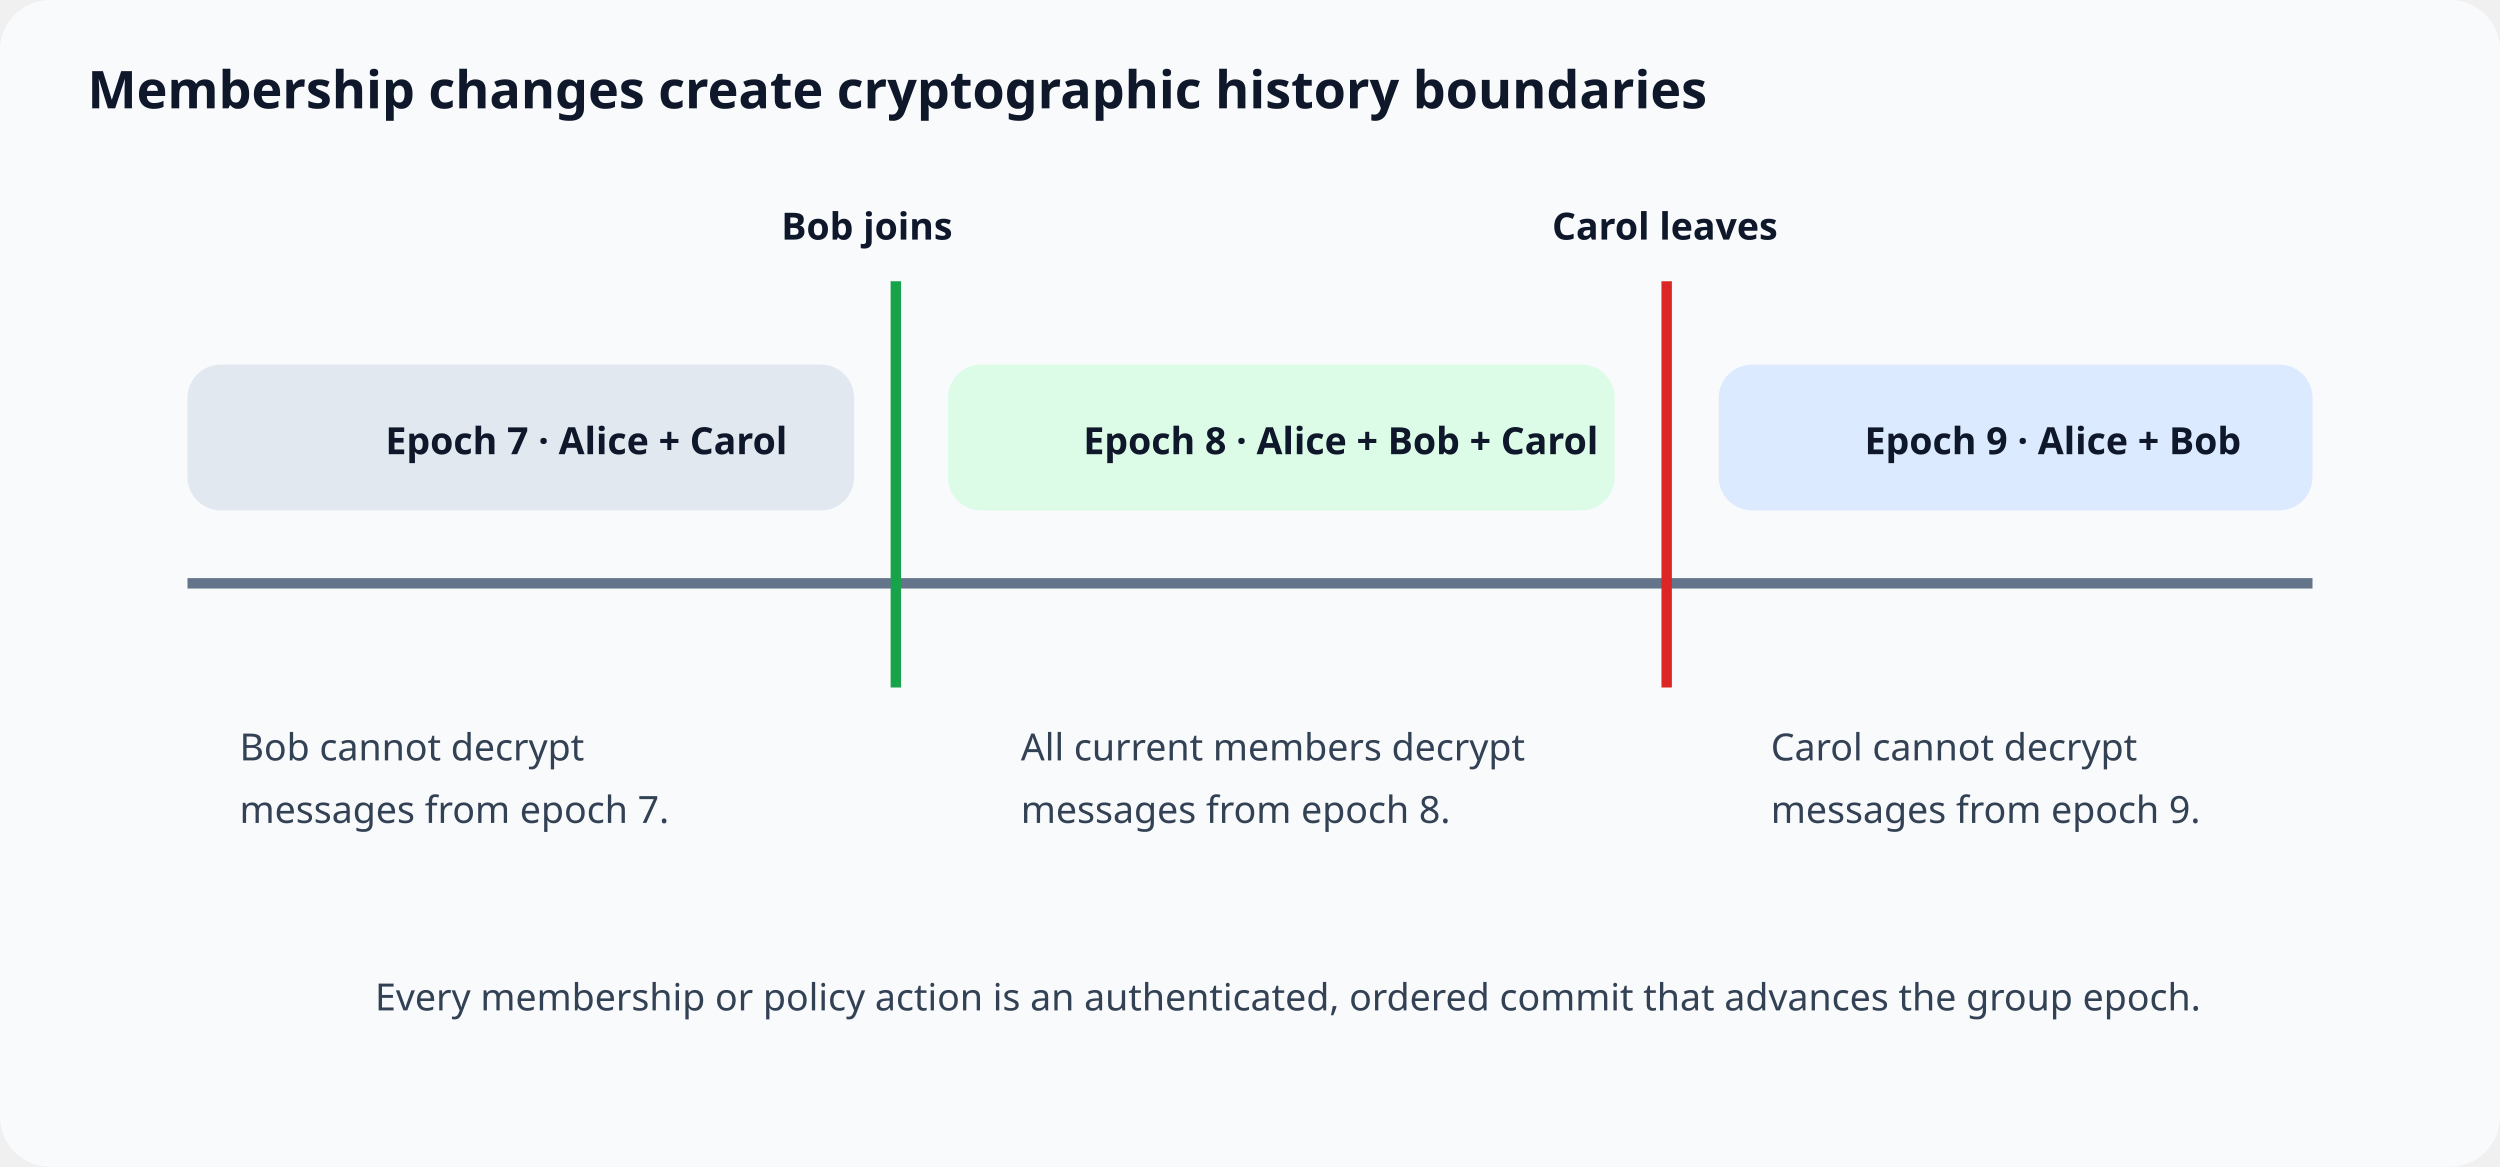
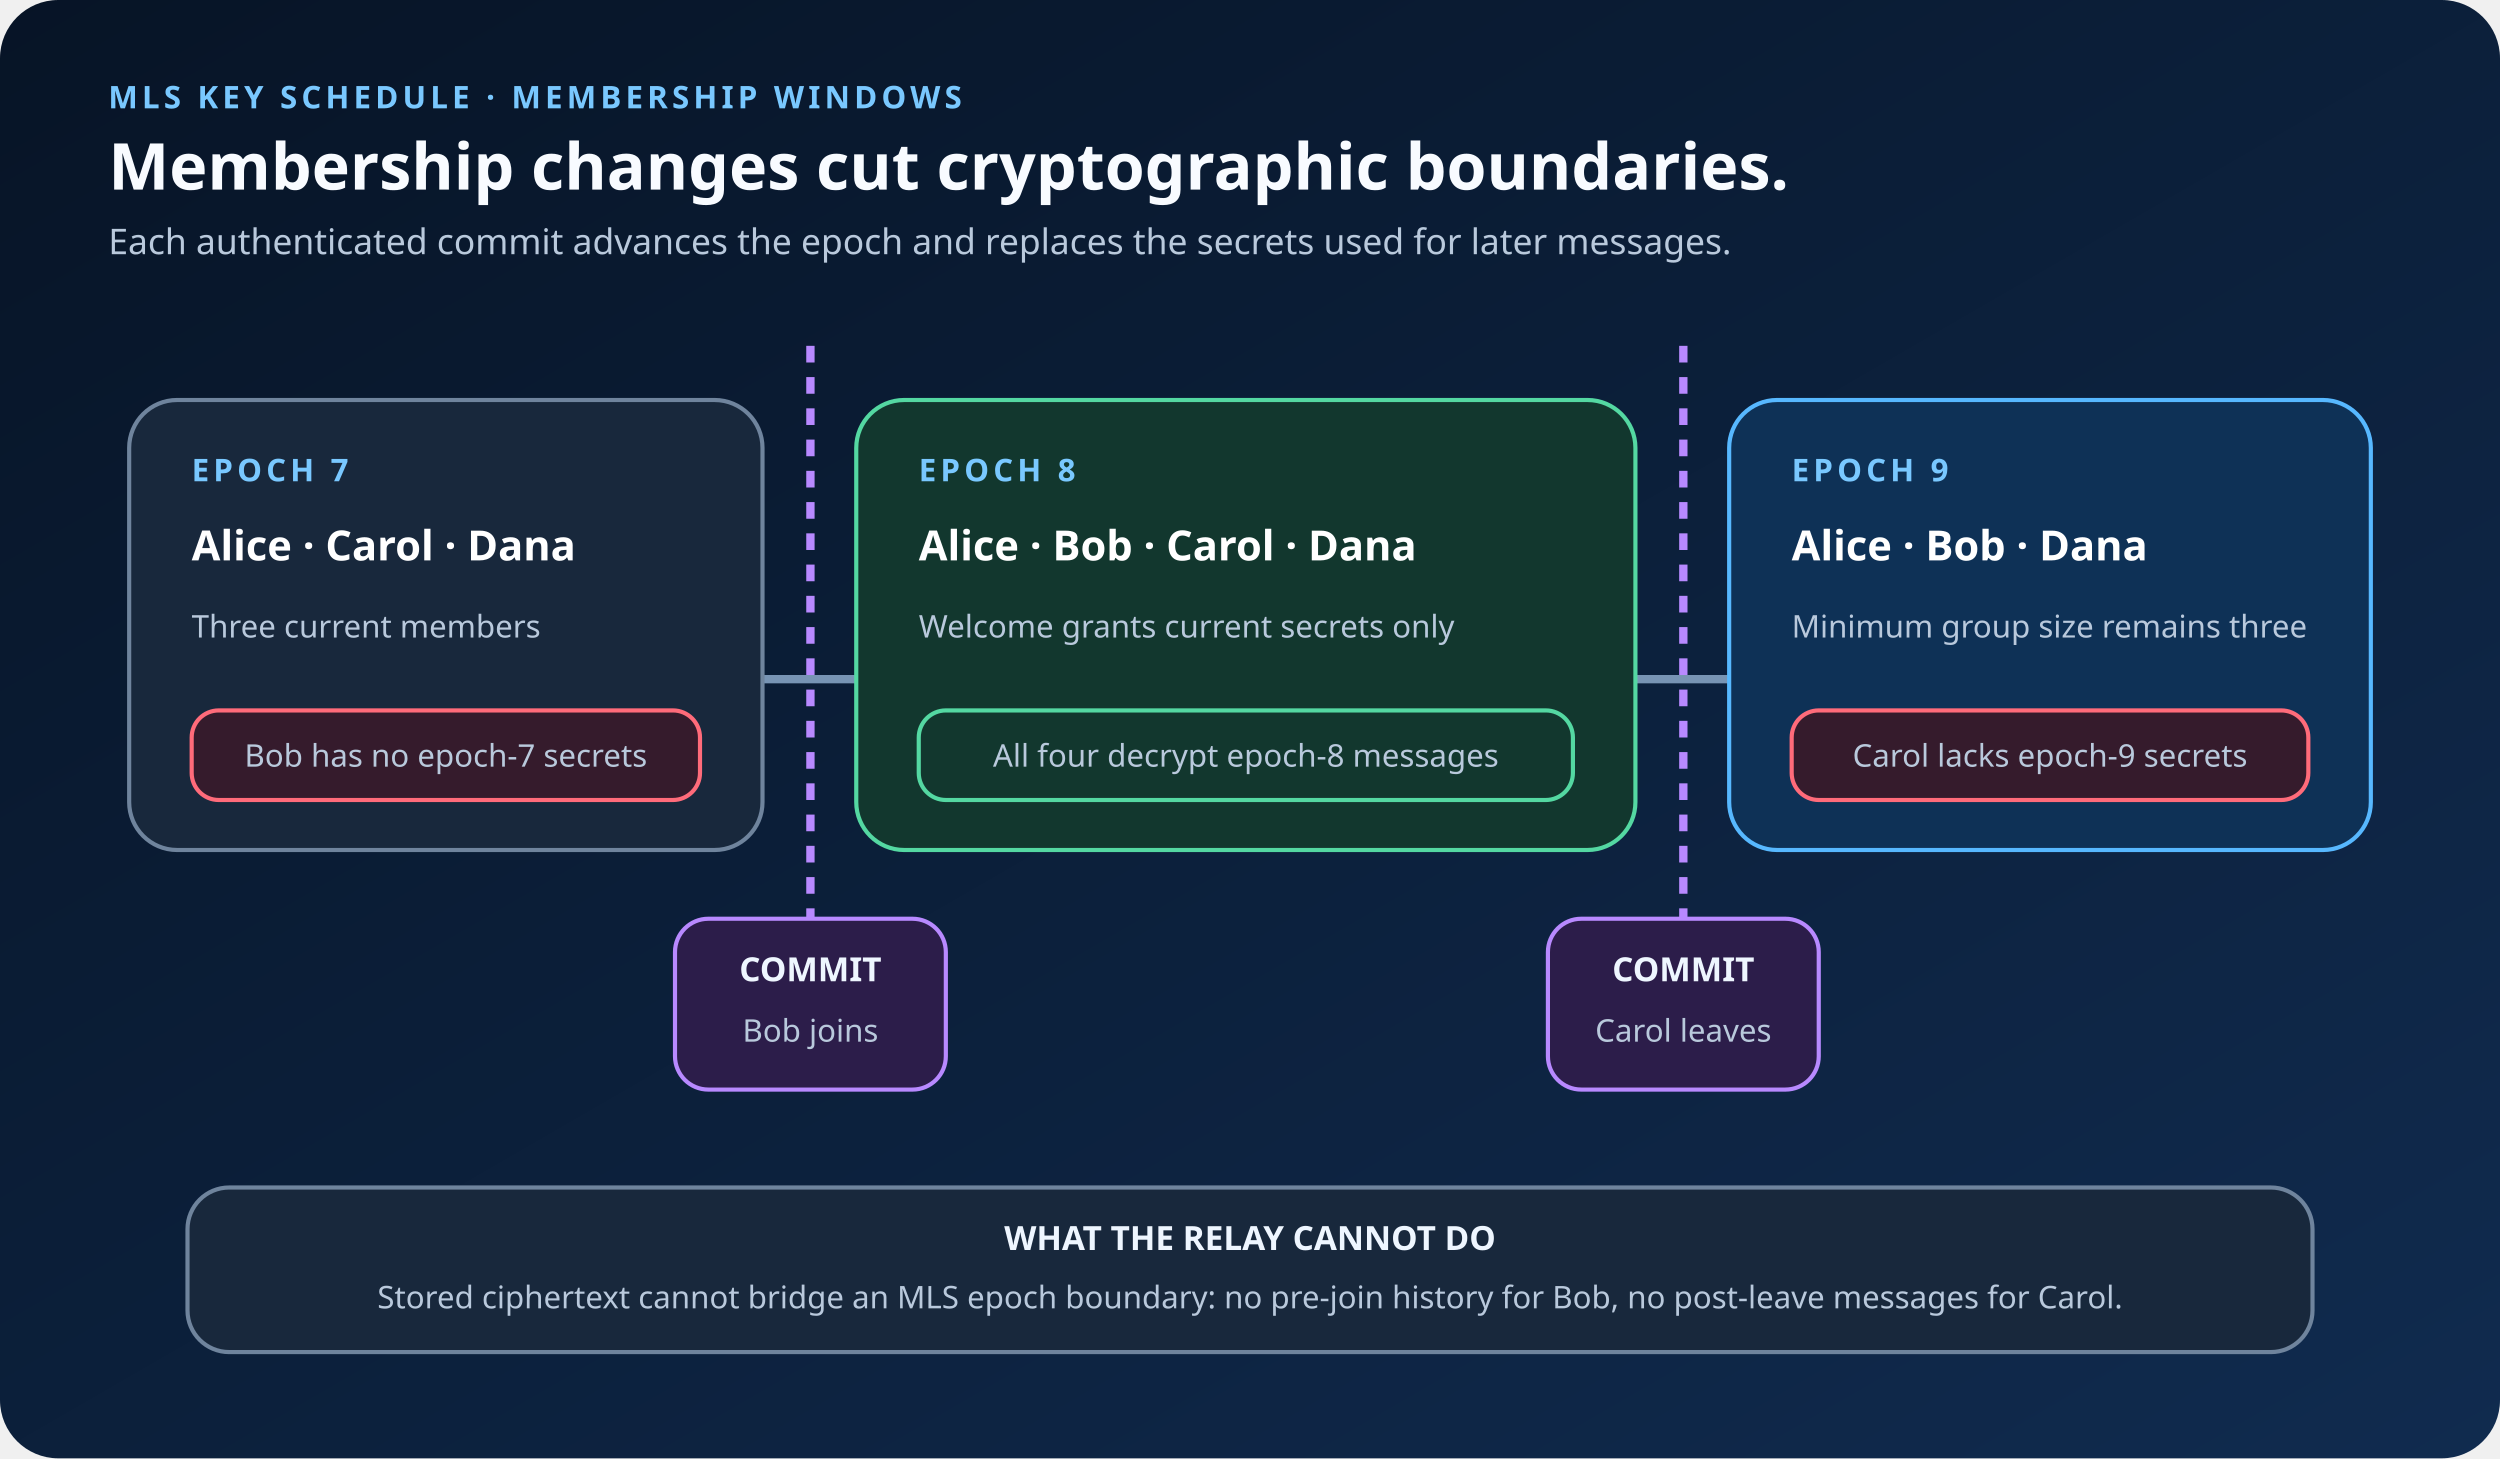
- <svg xmlns="http://www.w3.org/2000/svg" width="1200" height="560" viewBox="0 0 1200 560" role="img" aria-labelledby="title desc">
+ <svg xmlns="http://www.w3.org/2000/svg" width="1200" height="700" viewBox="0 0 1200 700" role="img" aria-labelledby="title desc">
  <defs>
-     <style>.bg{fill:#f8fafc}.line{stroke:#64748b;stroke-width:5}.join{stroke:#16a34a;stroke-width:5}.leave{stroke:#dc2626;stroke-width:5}.title{font:700 25px system-ui;fill:#0f172a}.text{font:18px system-ui;fill:#334155}.label{font:700 18px system-ui;fill:#0f172a}.old{fill:#e2e8f0}.new{fill:#dcfce7}.later{fill:#dbeafe}</style>
+     <linearGradient id="bg" x2="1" y2="1">
+       <stop stop-color="#071426" />
+       <stop offset="1" stop-color="#102b4f" />
+     </linearGradient>
+     <marker id="arrow" markerWidth="12" markerHeight="12" refX="10" refY="6" orient="auto">
+       <path d="M0 0 12 6 0 12z" fill="#7894b4" />
+     </marker>
+     <style>.eyebrow{font-family:system-ui,sans-serif;font-size:15px;font-weight:700;letter-spacing:2px;fill:#79c8ff}.heading{font-family:system-ui,sans-serif;font-size:31px;font-weight:750;fill:#f8fbff}.sub{font-family:system-ui,sans-serif;font-size:17px;fill:#b9c9dc}.epoch{font-family:system-ui,sans-serif;font-size:20px;font-weight:750;fill:#fff}.label{font-family:system-ui,sans-serif;font-size:16px;font-weight:650;fill:#eef6ff}.small{font-family:system-ui,sans-serif;font-size:15px;fill:#b9c9dc}.old{fill:#18283c;stroke:#6f849d;stroke-width:2}.join{fill:#12372e;stroke:#54d8a2;stroke-width:2}.later{fill:#0e3156;stroke:#57b8ff;stroke-width:2}.commit{fill:#2c1d4a;stroke:#b889ff;stroke-width:2}.denied{fill:#351b2c;stroke:#ff6b7a;stroke-width:2}.timeline{stroke:#7894b4;stroke-width:4;fill:none;marker-end:url(#arrow)}.boundary{stroke:#b889ff;stroke-width:4;stroke-dasharray:8 7}</style>
  </defs>
-   <rect class="bg" width="1200" height="560" rx="24" />
-   <text class="title" x="42" y="52">Membership changes create cryptographic history boundaries</text>
-   <line class="line" x1="90" y1="280" x2="1110" y2="280" />
-   <rect class="old" x="90" y="175" width="320" height="70" rx="16" />
-   <text class="label" x="185" y="218">Epoch 7 · Alice + Carol</text>
-   <line class="join" x1="430" y1="135" x2="430" y2="330" />
-   <text class="label" x="375" y="115">Bob joins</text>
-   <rect class="new" x="455" y="175" width="320" height="70" rx="16" />
-   <text class="label" x="520" y="218">Epoch 8 · Alice + Bob + Carol</text>
-   <line class="leave" x1="800" y1="135" x2="800" y2="330" />
-   <text class="label" x="745" y="115">Carol leaves</text>
-   <rect class="later" x="825" y="175" width="285" height="70" rx="16" />
-   <text class="label" x="895" y="218">Epoch 9 · Alice + Bob</text>
-   <text class="text" x="115" y="365">Bob cannot decrypt</text>
-   <text class="text" x="115" y="395">messages from epoch 7.</text>
-   <text class="text" x="490" y="365">All current members decrypt</text>
-   <text class="text" x="490" y="395">messages from epoch 8.</text>
-   <text class="text" x="850" y="365">Carol cannot decrypt</text>
-   <text class="text" x="850" y="395">messages from epoch 9.</text>
-   <text class="text" x="180" y="485">Every membership or policy action is an authenticated, ordered commit that advances the group epoch.</text>
+   <rect width="1200" height="700" rx="28" fill="url(#bg)" />
+   <text class="eyebrow" x="52" y="52">MLS KEY SCHEDULE · MEMBERSHIP WINDOWS</text>
+   <text class="heading" x="52" y="91">Membership changes cut cryptographic boundaries.</text>
+   <text class="sub" x="52" y="122">Each authenticated commit advances the epoch and replaces the secrets used for later messages.</text>
+   <path class="timeline" d="M83 326 H1122" />
+   <rect class="old" x="62" y="192" width="304" height="216" rx="23" />
+   <text class="eyebrow" x="92" y="231">EPOCH 7</text>
+   <text class="epoch" x="92" y="269">Alice · Carol · Dana</text>
+   <text class="small" x="92" y="306">Three current members</text>
+   <rect class="denied" x="92" y="341" width="244" height="43" rx="13" />
+   <text class="small" x="214" y="368" text-anchor="middle">Bob has no epoch-7 secrets</text>
+   <line class="boundary" x1="389" y1="166" x2="389" y2="457" />
+   <rect class="commit" x="324" y="441" width="130" height="82" rx="16" />
+   <text class="label" x="389" y="471" text-anchor="middle">COMMIT</text>
+   <text class="small" x="389" y="500" text-anchor="middle">Bob joins</text>
+   <rect class="join" x="411" y="192" width="374" height="216" rx="23" />
+   <text class="eyebrow" x="441" y="231">EPOCH 8</text>
+   <text class="epoch" x="441" y="269">Alice · Bob · Carol · Dana</text>
+   <text class="small" x="441" y="306">Welcome grants current secrets only</text>
+   <rect class="join" x="441" y="341" width="314" height="43" rx="13" />
+   <text class="small" x="598" y="368" text-anchor="middle">All four decrypt epoch-8 messages</text>
+   <line class="boundary" x1="808" y1="166" x2="808" y2="457" />
+   <rect class="commit" x="743" y="441" width="130" height="82" rx="16" />
+   <text class="label" x="808" y="471" text-anchor="middle">COMMIT</text>
+   <text class="small" x="808" y="500" text-anchor="middle">Carol leaves</text>
+   <rect class="later" x="830" y="192" width="308" height="216" rx="23" />
+   <text class="eyebrow" x="860" y="231">EPOCH 9</text>
+   <text class="epoch" x="860" y="269">Alice · Bob · Dana</text>
+   <text class="small" x="860" y="306">Minimum group size remains three</text>
+   <rect class="denied" x="860" y="341" width="248" height="43" rx="13" />
+   <text class="small" x="984" y="368" text-anchor="middle">Carol lacks epoch-9 secrets</text>
+   <rect class="old" x="90" y="570" width="1020" height="79" rx="20" />
+   <text class="label" x="600" y="600" text-anchor="middle">WHAT THE RELAY CANNOT DO</text>
+   <text class="small" x="600" y="628" text-anchor="middle">Stored ciphertext cannot bridge an MLS epoch boundary: no pre-join history for Bob, no post-leave messages for Carol.</text>
</svg>
